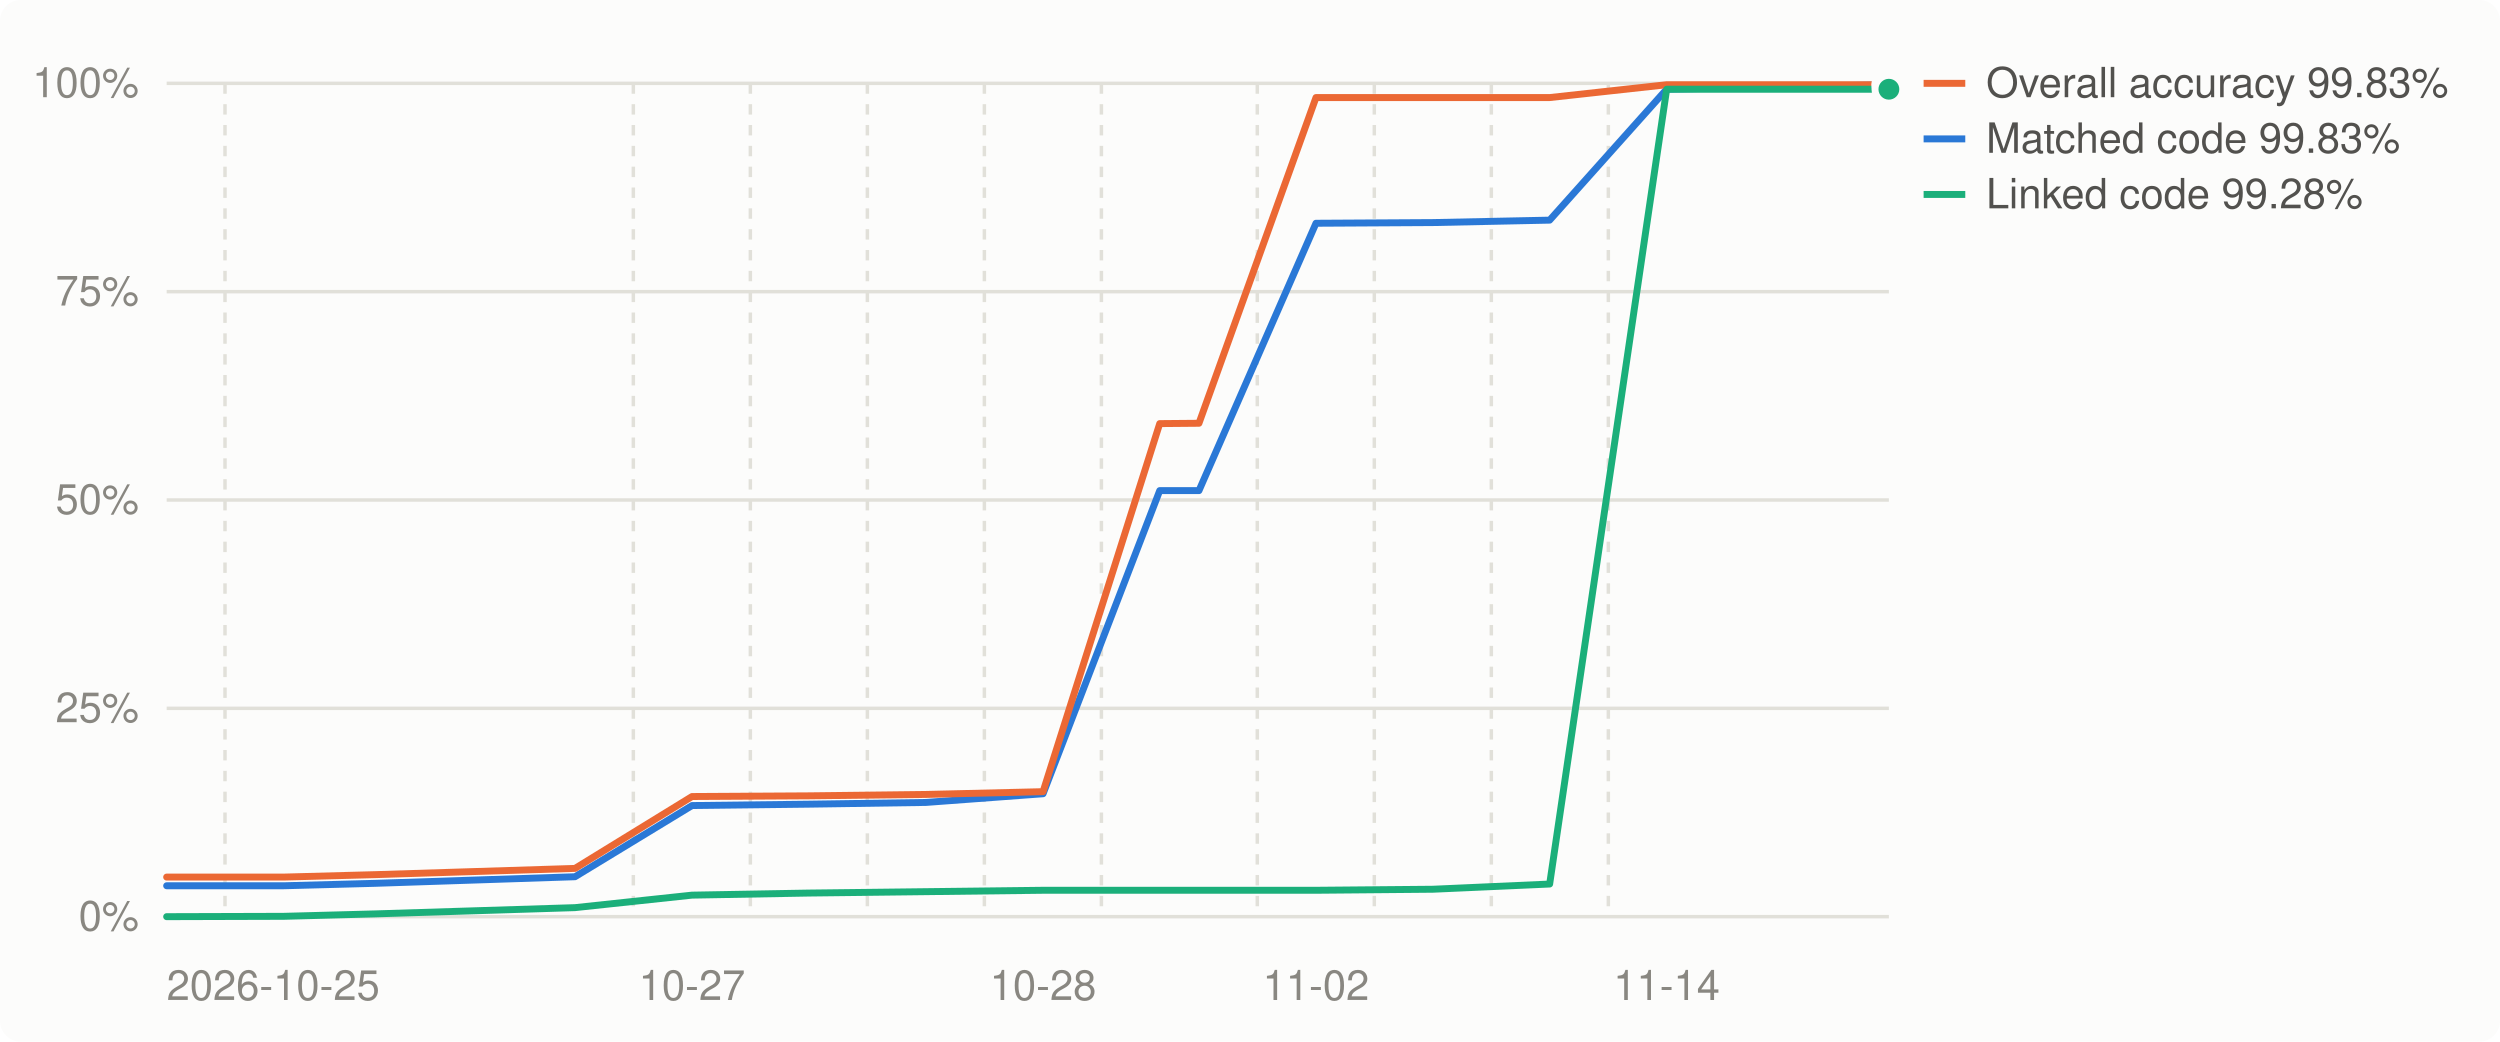
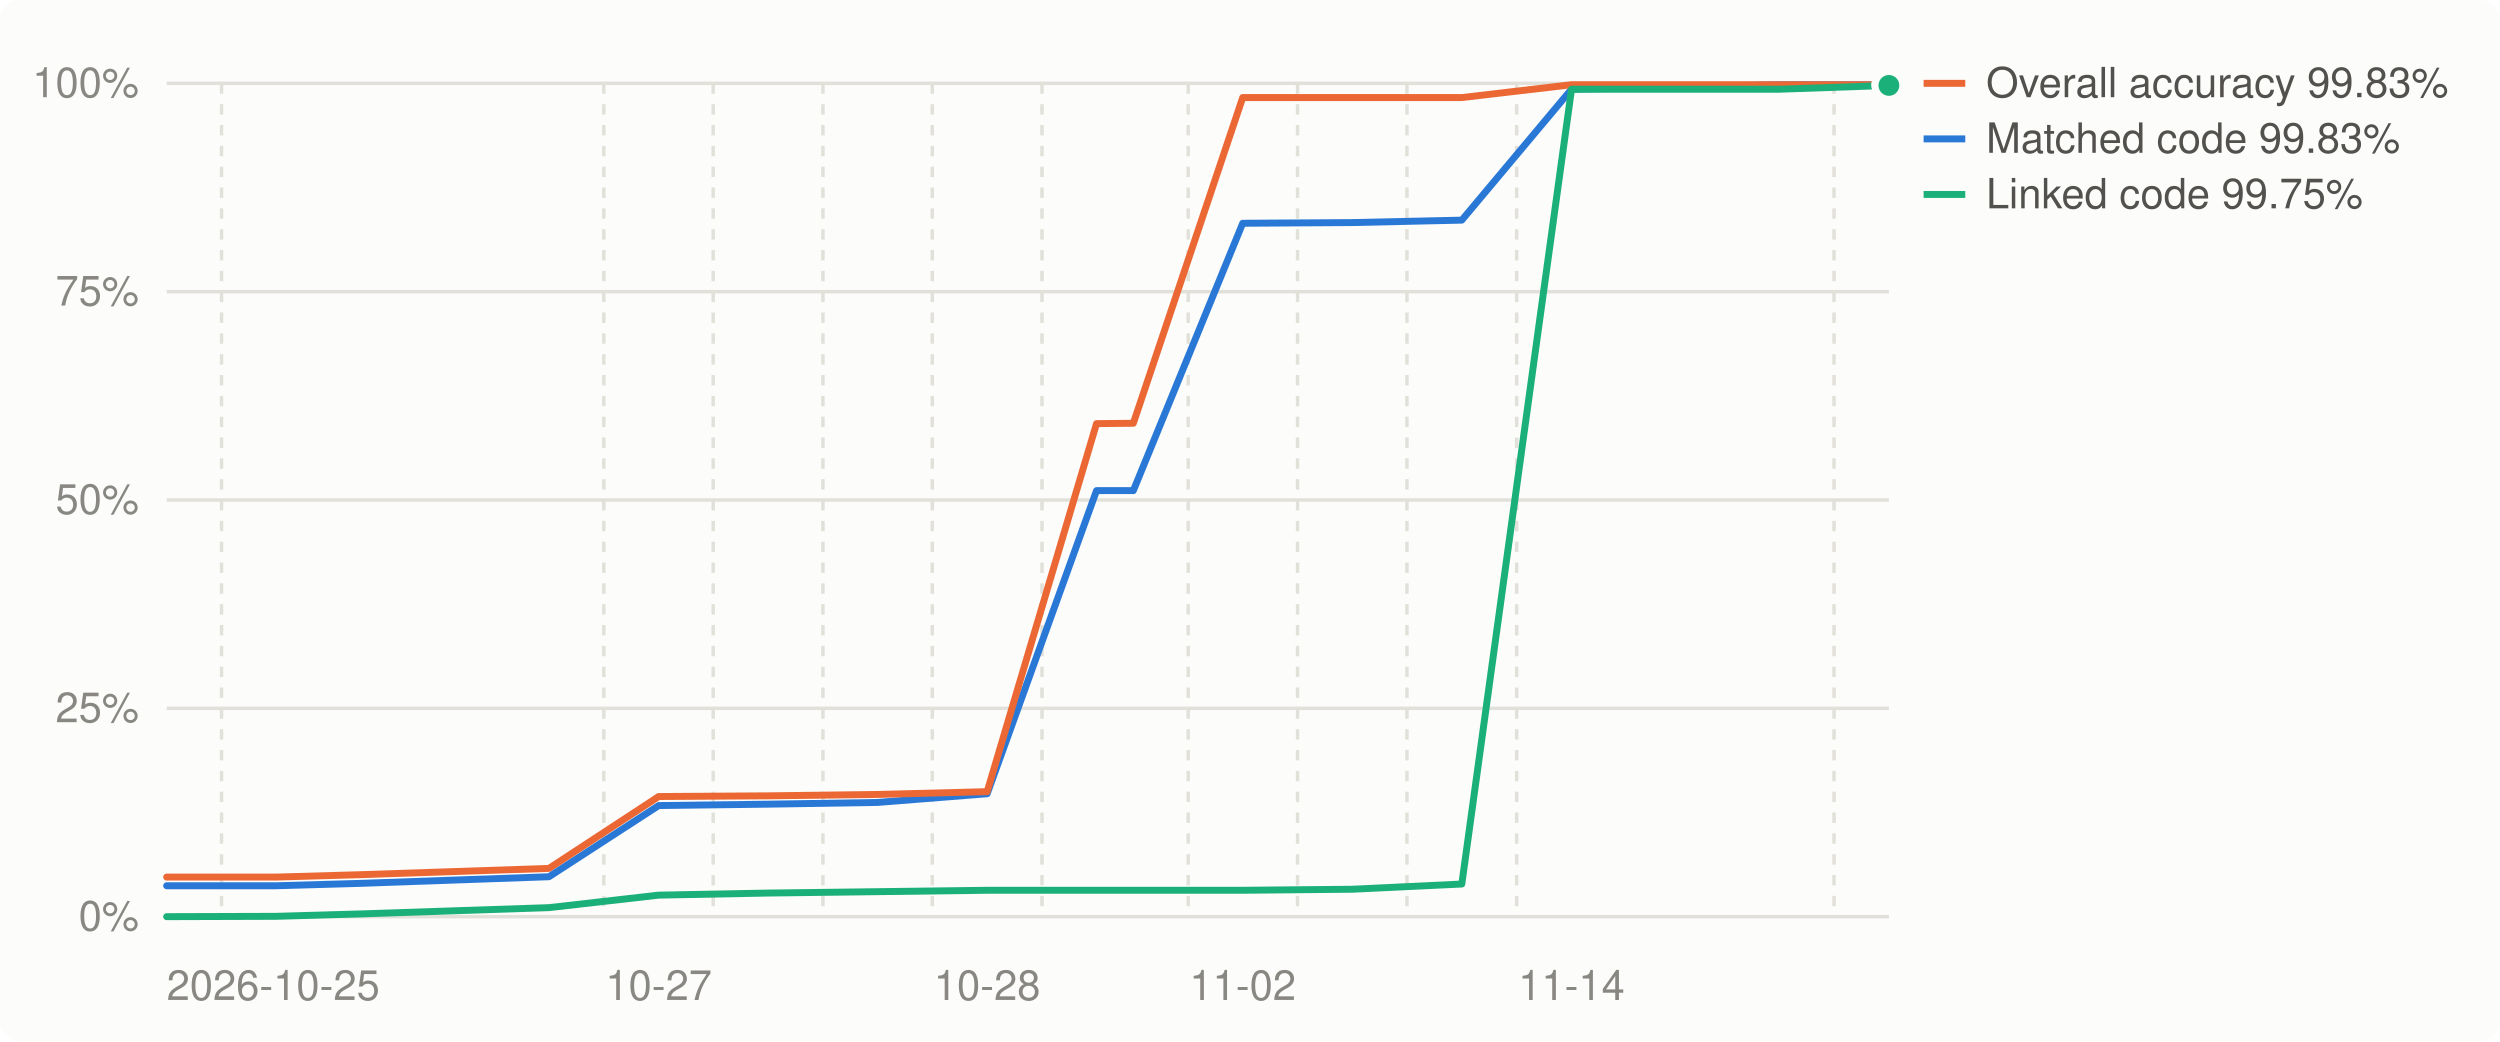
<svg xmlns="http://www.w3.org/2000/svg" viewBox="0 0 720 300" width="720" height="300" role="img" aria-label="Decompilation progress over time (Europe)">
  <style>
.bg{fill:#fcfcfb}.grid{stroke:#e1e0d9}.muted{fill:#898781}.lbl{fill:#52514e}.ln0{stroke:#2a78d6}.dot0{fill:#2a78d6;stroke:#fcfcfb}.ln1{stroke:#eb6834}.dot1{fill:#eb6834;stroke:#fcfcfb}.ln2{stroke:#1baf7a}.dot2{fill:#1baf7a;stroke:#fcfcfb}
@media (prefers-color-scheme: dark){.bg{fill:#1a1a19}.grid{stroke:#2c2c2a}.muted{fill:#898781}.lbl{fill:#c3c2b7}.ln0{stroke:#3987e5}.dot0{fill:#3987e5;stroke:#1a1a19}.ln1{stroke:#d95926}.dot1{fill:#d95926;stroke:#1a1a19}.ln2{stroke:#199e70}.dot2{fill:#199e70;stroke:#1a1a19}}
text{font:12px -apple-system,BlinkMacSystemFont,'Segoe UI',Helvetica,Arial,sans-serif}
</style>
  <rect class="bg" width="720" height="300" rx="6" />
  <line x1="48" x2="544" y1="264.0" y2="264.0" class="grid" stroke-width="1" />
  <text x="40" y="268.0" class="muted" text-anchor="end">0%</text>
  <line x1="48" x2="544" y1="204.0" y2="204.0" class="grid" stroke-width="1" />
  <text x="40" y="208.0" class="muted" text-anchor="end">25%</text>
  <line x1="48" x2="544" y1="144.0" y2="144.0" class="grid" stroke-width="1" />
  <text x="40" y="148.0" class="muted" text-anchor="end">50%</text>
  <line x1="48" x2="544" y1="84.0" y2="84.0" class="grid" stroke-width="1" />
  <text x="40" y="88.0" class="muted" text-anchor="end">75%</text>
  <line x1="48" x2="544" y1="24.0" y2="24.0" class="grid" stroke-width="1" />
  <text x="40" y="28.0" class="muted" text-anchor="end">100%</text>
-   <line x1="64.8" x2="64.8" y1="24" y2="264" class="grid" stroke-width="1" stroke-dasharray="3 3" />
-   <line x1="182.4" x2="182.4" y1="24" y2="264" class="grid" stroke-width="1" stroke-dasharray="3 3" />
-   <line x1="216.1" x2="216.1" y1="24" y2="264" class="grid" stroke-width="1" stroke-dasharray="3 3" />
-   <line x1="249.8" x2="249.8" y1="24" y2="264" class="grid" stroke-width="1" stroke-dasharray="3 3" />
-   <line x1="283.5" x2="283.5" y1="24" y2="264" class="grid" stroke-width="1" stroke-dasharray="3 3" />
-   <line x1="317.2" x2="317.2" y1="24" y2="264" class="grid" stroke-width="1" stroke-dasharray="3 3" />
-   <line x1="362.1" x2="362.1" y1="24" y2="264" class="grid" stroke-width="1" stroke-dasharray="3 3" />
-   <line x1="395.8" x2="395.8" y1="24" y2="264" class="grid" stroke-width="1" stroke-dasharray="3 3" />
-   <line x1="429.5" x2="429.5" y1="24" y2="264" class="grid" stroke-width="1" stroke-dasharray="3 3" />
-   <line x1="463.2" x2="463.2" y1="24" y2="264" class="grid" stroke-width="1" stroke-dasharray="3 3" />
+   <line x1="63.8" x2="63.8" y1="24" y2="264" class="grid" stroke-width="1" stroke-dasharray="3 3" />
+   <line x1="173.9" x2="173.9" y1="24" y2="264" class="grid" stroke-width="1" stroke-dasharray="3 3" />
+   <line x1="205.4" x2="205.4" y1="24" y2="264" class="grid" stroke-width="1" stroke-dasharray="3 3" />
+   <line x1="237.0" x2="237.0" y1="24" y2="264" class="grid" stroke-width="1" stroke-dasharray="3 3" />
+   <line x1="268.5" x2="268.5" y1="24" y2="264" class="grid" stroke-width="1" stroke-dasharray="3 3" />
+   <line x1="300.1" x2="300.1" y1="24" y2="264" class="grid" stroke-width="1" stroke-dasharray="3 3" />
+   <line x1="342.2" x2="342.2" y1="24" y2="264" class="grid" stroke-width="1" stroke-dasharray="3 3" />
+   <line x1="373.7" x2="373.7" y1="24" y2="264" class="grid" stroke-width="1" stroke-dasharray="3 3" />
+   <line x1="405.2" x2="405.2" y1="24" y2="264" class="grid" stroke-width="1" stroke-dasharray="3 3" />
+   <line x1="436.8" x2="436.8" y1="24" y2="264" class="grid" stroke-width="1" stroke-dasharray="3 3" />
+   <line x1="528.2" x2="528.2" y1="24" y2="264" class="grid" stroke-width="1" stroke-dasharray="3 3" />
  <text class="muted" x="48.0" y="288" text-anchor="start">2026-10-25</text>
-   <text class="muted" x="199.3" y="288" text-anchor="middle">10-27</text>
-   <text class="muted" x="300.4" y="288" text-anchor="middle">10-28</text>
-   <text class="muted" x="379.0" y="288" text-anchor="middle">11-02</text>
-   <text class="muted" x="480.0" y="288" text-anchor="middle">11-14</text>
-   <polyline points="48.0,255.1 81.7,255.1 108.0,254.4 165.6,252.5 199.3,232.0 233.0,231.6 266.7,231.1 300.4,228.6 334.0,141.3 345.3,141.3 379.0,64.3 412.7,64.1 446.3,63.4 480.0,25.7 544.0,24.4" fill="none" class="ln0" stroke-width="2" stroke-linejoin="round" stroke-linecap="round" />
-   <polyline points="48.0,252.6 81.7,252.6 108.0,251.9 165.6,250.1 199.3,229.4 233.0,229.2 266.7,228.8 300.4,228.0 334.0,122.0 345.3,121.9 379.0,28.1 412.7,28.1 446.3,28.1 480.0,24.4 544.0,24.4" fill="none" class="ln1" stroke-width="2" stroke-linejoin="round" stroke-linecap="round" />
-   <polyline points="48.0,264.0 81.7,263.9 108.0,263.2 165.6,261.4 199.3,257.8 233.0,257.2 266.7,256.8 300.4,256.4 334.0,256.4 345.3,256.4 379.0,256.4 412.7,256.1 446.3,254.6 480.0,25.7 544.0,25.7" fill="none" class="ln2" stroke-width="2" stroke-linejoin="round" stroke-linecap="round" />
+   <text class="muted" x="189.7" y="288" text-anchor="middle">10-27</text>
+   <text class="muted" x="284.3" y="288" text-anchor="middle">10-28</text>
+   <text class="muted" x="357.9" y="288" text-anchor="middle">11-02</text>
+   <text class="muted" x="452.6" y="288" text-anchor="middle">11-14</text>
+   <polyline points="48.0,255.1 79.5,255.1 104.1,254.4 158.1,252.5 189.7,232.0 221.2,231.6 252.8,231.1 284.3,228.6 315.8,141.3 326.4,141.3 357.9,64.3 389.5,64.1 421.0,63.4 452.6,25.7 512.5,24.4 544.0,24.4" fill="none" class="ln0" stroke-width="2" stroke-linejoin="round" stroke-linecap="round" />
+   <polyline points="48.0,252.6 79.5,252.6 104.1,251.9 158.1,250.1 189.7,229.4 221.2,229.2 252.8,228.8 284.3,228.0 315.8,122.0 326.4,121.9 357.9,28.1 389.5,28.1 421.0,28.1 452.6,24.4 512.5,24.4 544.0,24.4" fill="none" class="ln1" stroke-width="2" stroke-linejoin="round" stroke-linecap="round" />
+   <polyline points="48.0,264.0 79.5,263.9 104.1,263.2 158.1,261.4 189.7,257.8 221.2,257.2 252.8,256.8 284.3,256.4 315.8,256.4 326.4,256.4 357.9,256.4 389.5,256.1 421.0,254.6 452.6,25.7 512.5,25.7 544.0,24.6" fill="none" class="ln2" stroke-width="2" stroke-linejoin="round" stroke-linecap="round" />
  <circle cx="544.0" cy="24.4" r="4" class="dot0" stroke-width="2" />
  <circle cx="544.0" cy="24.4" r="4" class="dot1" stroke-width="2" />
-   <circle cx="544.0" cy="25.7" r="4" class="dot2" stroke-width="2" />
+   <circle cx="544.0" cy="24.6" r="4" class="dot2" stroke-width="2" />
  <line x1="554" x2="566" y1="56.0" y2="56.0" class="ln2" stroke-width="2" />
-   <text class="lbl" x="572" y="60.0">Linked code 99.28%</text>
+   <text class="lbl" x="572" y="60.0">Linked code 99.75%</text>
  <line x1="554" x2="566" y1="40.0" y2="40.0" class="ln0" stroke-width="2" />
  <text class="lbl" x="572" y="44.0">Matched code 99.83%</text>
  <line x1="554" x2="566" y1="24.0" y2="24.0" class="ln1" stroke-width="2" />
  <text class="lbl" x="572" y="28.0">Overall accuracy 99.83%</text>
</svg>
